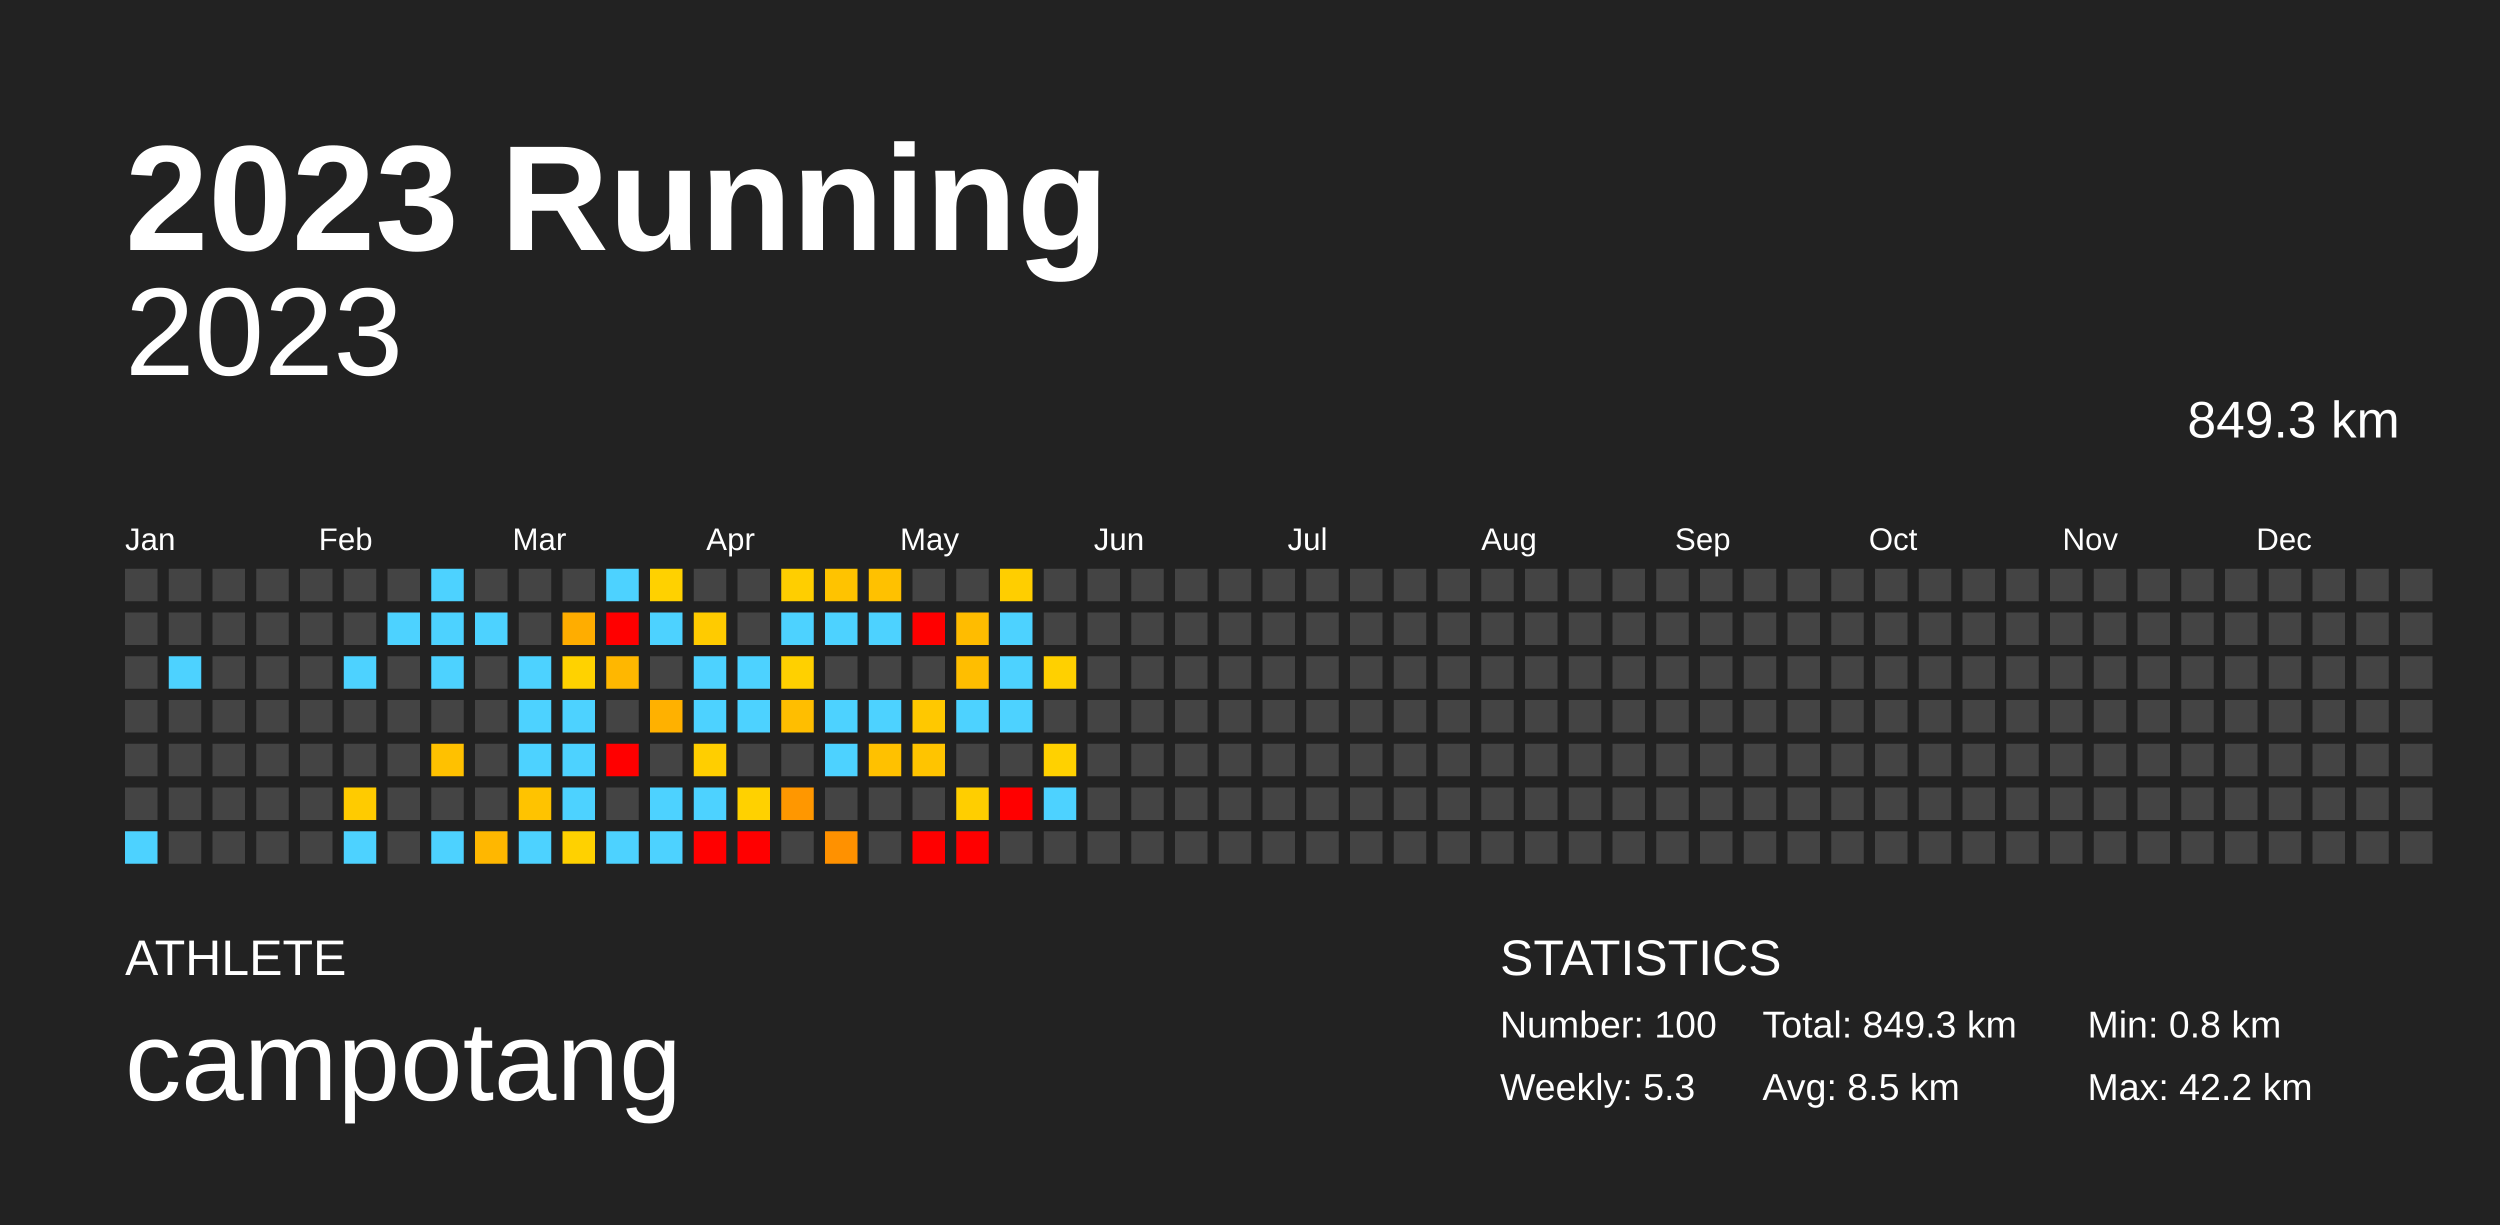
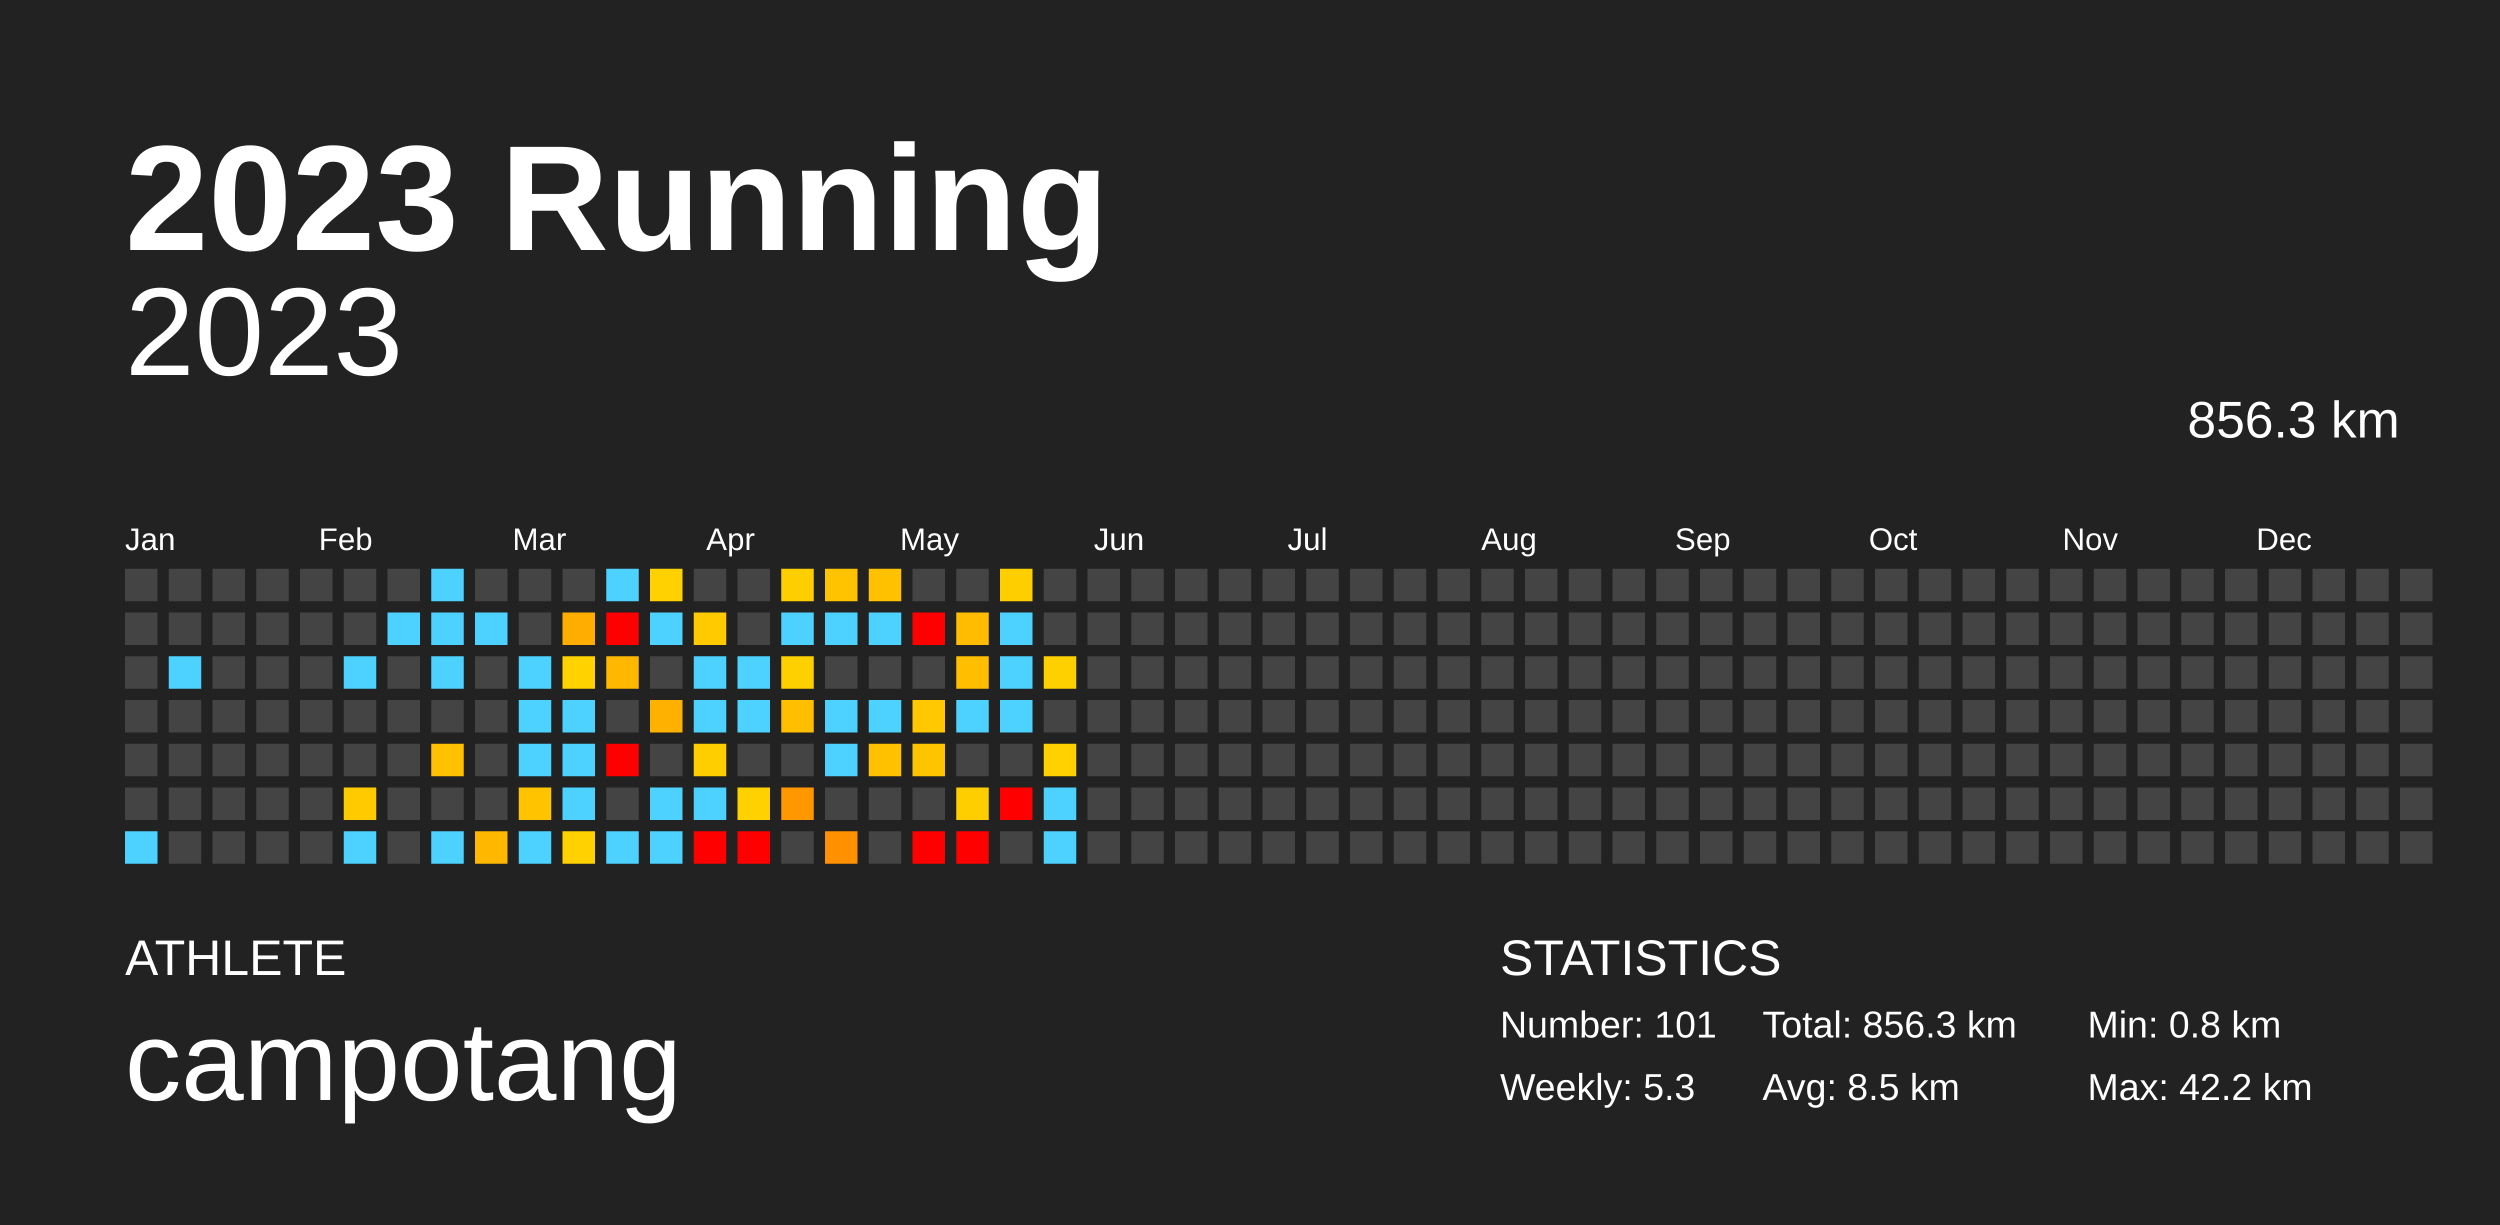
<svg xmlns="http://www.w3.org/2000/svg" baseProfile="full" height="98mm" version="1.1" viewBox="0,0,200,98" width="200mm">
  <defs />
  <rect fill="#222222" height="98" width="200" x="0" y="0" />
  <text fill="#FFFFFF" style="font-size:12px; font-family:Arial; font-weight:bold;" x="10" y="20">2023 Running</text>
  <text fill="#FFFFFF" style="font-size:4px; font-family:Arial" x="10" y="78">ATHLETE</text>
  <text fill="#FFFFFF" style="font-size:9px; font-family:Arial" x="10" y="88">campotang</text>
  <text fill="#FFFFFF" style="font-size:4px; font-family:Arial" x="120" y="78">STATISTICS</text>
-   <text fill="#FFFFFF" style="font-size:3px; font-family:Arial" x="120" y="83">Number: 100</text>
+   <text fill="#FFFFFF" style="font-size:3px; font-family:Arial" x="120" y="83">Number: 101</text>
  <text fill="#FFFFFF" style="font-size:3px; font-family:Arial" x="120" y="88">Weekly: 5.3</text>
-   <text fill="#FFFFFF" style="font-size:3px; font-family:Arial" x="141" y="83">Total: 849.3 km</text>
+   <text fill="#FFFFFF" style="font-size:3px; font-family:Arial" x="141" y="83">Total: 856.3 km</text>
  <text fill="#FFFFFF" style="font-size:3px; font-family:Arial" x="141" y="88">Avg: 8.5 km</text>
  <text fill="#FFFFFF" style="font-size:3px; font-family:Arial" x="167" y="83">Min: 0.8 km</text>
  <text fill="#FFFFFF" style="font-size:3px; font-family:Arial" x="167" y="88">Max: 42.2 km</text>
  <text alignment-baseline="hanging" fill="#FFFFFF" style="font-size:10.0px; font-family:Arial;" x="10" y="30">2023</text>
-   <text alignment-baseline="hanging" fill="#FFFFFF" style="font-size:4.125px; font-family:Arial;" x="175" y="35">849.3 km</text>
+   <text alignment-baseline="hanging" fill="#FFFFFF" style="font-size:4.125px; font-family:Arial;" x="175" y="35">856.3 km</text>
  <text fill="#FFFFFF" style="font-size:2.5px; font-family:Arial" x="10.0" y="44">Jan</text>
  <text fill="#FFFFFF" style="font-size:2.5px; font-family:Arial" x="25.5" y="44">Feb</text>
  <text fill="#FFFFFF" style="font-size:2.5px; font-family:Arial" x="41.0" y="44">Mar</text>
  <text fill="#FFFFFF" style="font-size:2.5px; font-family:Arial" x="56.5" y="44">Apr</text>
  <text fill="#FFFFFF" style="font-size:2.5px; font-family:Arial" x="72.0" y="44">May</text>
  <text fill="#FFFFFF" style="font-size:2.5px; font-family:Arial" x="87.5" y="44">Jun</text>
  <text fill="#FFFFFF" style="font-size:2.5px; font-family:Arial" x="103.0" y="44">Jul</text>
  <text fill="#FFFFFF" style="font-size:2.5px; font-family:Arial" x="118.5" y="44">Aug</text>
  <text fill="#FFFFFF" style="font-size:2.5px; font-family:Arial" x="134.0" y="44">Sep</text>
  <text fill="#FFFFFF" style="font-size:2.5px; font-family:Arial" x="149.5" y="44">Oct</text>
  <text fill="#FFFFFF" style="font-size:2.5px; font-family:Arial" x="165.0" y="44">Nov</text>
  <text fill="#FFFFFF" style="font-size:2.5px; font-family:Arial" x="180.5" y="44">Dec</text>
  <rect fill="#444444" height="2.6" width="2.6" x="10.0" y="45.5" />
  <rect fill="#444444" height="2.6" width="2.6" x="10.0" y="49.0" />
  <rect fill="#444444" height="2.6" width="2.6" x="10.0" y="52.5" />
  <rect fill="#444444" height="2.6" width="2.6" x="10.0" y="56.0" />
  <rect fill="#444444" height="2.6" width="2.6" x="10.0" y="59.5" />
  <rect fill="#444444" height="2.6" width="2.6" x="10.0" y="63.0" />
  <rect fill="#4dd2ff" height="2.6" width="2.6" x="10.0" y="66.5" />
  <rect fill="#444444" height="2.6" width="2.6" x="13.5" y="45.5" />
  <rect fill="#444444" height="2.6" width="2.6" x="13.5" y="49.0" />
  <rect fill="#4dd2ff" height="2.6" width="2.6" x="13.5" y="52.5" />
  <rect fill="#444444" height="2.6" width="2.6" x="13.5" y="56.0" />
  <rect fill="#444444" height="2.6" width="2.6" x="13.5" y="59.5" />
  <rect fill="#444444" height="2.6" width="2.6" x="13.5" y="63.0" />
  <rect fill="#444444" height="2.6" width="2.6" x="13.5" y="66.5" />
  <rect fill="#444444" height="2.6" width="2.6" x="17.0" y="45.5" />
  <rect fill="#444444" height="2.6" width="2.6" x="17.0" y="49.0" />
  <rect fill="#444444" height="2.6" width="2.6" x="17.0" y="52.5" />
  <rect fill="#444444" height="2.6" width="2.6" x="17.0" y="56.0" />
  <rect fill="#444444" height="2.6" width="2.6" x="17.0" y="59.5" />
  <rect fill="#444444" height="2.6" width="2.6" x="17.0" y="63.0" />
  <rect fill="#444444" height="2.6" width="2.6" x="17.0" y="66.5" />
  <rect fill="#444444" height="2.6" width="2.6" x="20.5" y="45.5" />
  <rect fill="#444444" height="2.6" width="2.6" x="20.5" y="49.0" />
  <rect fill="#444444" height="2.6" width="2.6" x="20.5" y="52.5" />
  <rect fill="#444444" height="2.6" width="2.6" x="20.5" y="56.0" />
  <rect fill="#444444" height="2.6" width="2.6" x="20.5" y="59.5" />
  <rect fill="#444444" height="2.6" width="2.6" x="20.5" y="63.0" />
  <rect fill="#444444" height="2.6" width="2.6" x="20.5" y="66.5" />
  <rect fill="#444444" height="2.6" width="2.6" x="24.0" y="45.5" />
  <rect fill="#444444" height="2.6" width="2.6" x="24.0" y="49.0" />
  <rect fill="#444444" height="2.6" width="2.6" x="24.0" y="52.5" />
  <rect fill="#444444" height="2.6" width="2.6" x="24.0" y="56.0" />
  <rect fill="#444444" height="2.6" width="2.6" x="24.0" y="59.5" />
  <rect fill="#444444" height="2.6" width="2.6" x="24.0" y="63.0" />
  <rect fill="#444444" height="2.6" width="2.6" x="24.0" y="66.5" />
  <rect fill="#444444" height="2.6" width="2.6" x="27.5" y="45.5" />
  <rect fill="#444444" height="2.6" width="2.6" x="27.5" y="49.0" />
  <rect fill="#4dd2ff" height="2.6" width="2.6" x="27.5" y="52.5" />
  <rect fill="#444444" height="2.6" width="2.6" x="27.5" y="56.0" />
  <rect fill="#444444" height="2.6" width="2.6" x="27.5" y="59.5" />
  <rect fill="#ffcb00" height="2.6" width="2.6" x="27.5" y="63.0" />
  <rect fill="#4dd2ff" height="2.6" width="2.6" x="27.5" y="66.5" />
  <rect fill="#444444" height="2.6" width="2.6" x="31.0" y="45.5" />
  <rect fill="#4dd2ff" height="2.6" width="2.6" x="31.0" y="49.0" />
  <rect fill="#444444" height="2.6" width="2.6" x="31.0" y="52.5" />
  <rect fill="#444444" height="2.6" width="2.6" x="31.0" y="56.0" />
  <rect fill="#444444" height="2.6" width="2.6" x="31.0" y="59.5" />
  <rect fill="#444444" height="2.6" width="2.6" x="31.0" y="63.0" />
  <rect fill="#444444" height="2.6" width="2.6" x="31.0" y="66.5" />
  <rect fill="#4dd2ff" height="2.6" width="2.6" x="34.5" y="45.5" />
  <rect fill="#4dd2ff" height="2.6" width="2.6" x="34.5" y="49.0" />
  <rect fill="#4dd2ff" height="2.6" width="2.6" x="34.5" y="52.5" />
  <rect fill="#444444" height="2.6" width="2.6" x="34.5" y="56.0" />
  <rect fill="#ffc100" height="2.6" width="2.6" x="34.5" y="59.5" />
  <rect fill="#444444" height="2.6" width="2.6" x="34.5" y="63.0" />
  <rect fill="#4dd2ff" height="2.6" width="2.6" x="34.5" y="66.5" />
  <rect fill="#444444" height="2.6" width="2.6" x="38.0" y="45.5" />
  <rect fill="#4dd2ff" height="2.6" width="2.6" x="38.0" y="49.0" />
  <rect fill="#444444" height="2.6" width="2.6" x="38.0" y="52.5" />
  <rect fill="#444444" height="2.6" width="2.6" x="38.0" y="56.0" />
  <rect fill="#444444" height="2.6" width="2.6" x="38.0" y="59.5" />
  <rect fill="#444444" height="2.6" width="2.6" x="38.0" y="63.0" />
  <rect fill="#ffb700" height="2.6" width="2.6" x="38.0" y="66.5" />
  <rect fill="#444444" height="2.6" width="2.6" x="41.5" y="45.5" />
  <rect fill="#444444" height="2.6" width="2.6" x="41.5" y="49.0" />
  <rect fill="#4dd2ff" height="2.6" width="2.6" x="41.5" y="52.5" />
  <rect fill="#4dd2ff" height="2.6" width="2.6" x="41.5" y="56.0" />
  <rect fill="#4dd2ff" height="2.6" width="2.6" x="41.5" y="59.5" />
  <rect fill="#ffc300" height="2.6" width="2.6" x="41.5" y="63.0" />
  <rect fill="#4dd2ff" height="2.6" width="2.6" x="41.5" y="66.5" />
  <rect fill="#444444" height="2.6" width="2.6" x="45.0" y="45.5" />
  <rect fill="#ffad00" height="2.6" width="2.6" x="45.0" y="49.0" />
  <rect fill="#ffd200" height="2.6" width="2.6" x="45.0" y="52.5" />
  <rect fill="#4dd2ff" height="2.6" width="2.6" x="45.0" y="56.0" />
  <rect fill="#4dd2ff" height="2.6" width="2.6" x="45.0" y="59.5" />
  <rect fill="#4dd2ff" height="2.6" width="2.6" x="45.0" y="63.0" />
  <rect fill="#ffd100" height="2.6" width="2.6" x="45.0" y="66.5" />
  <rect fill="#4dd2ff" height="2.6" width="2.6" x="48.5" y="45.5" />
  <rect fill="red" height="2.6" width="2.6" x="48.5" y="49.0" />
  <rect fill="#ffb700" height="2.6" width="2.6" x="48.5" y="52.5" />
  <rect fill="#444444" height="2.6" width="2.6" x="48.5" y="56.0" />
  <rect fill="red" height="2.6" width="2.6" x="48.5" y="59.5" />
  <rect fill="#444444" height="2.6" width="2.6" x="48.5" y="63.0" />
  <rect fill="#4dd2ff" height="2.6" width="2.6" x="48.5" y="66.5" />
  <rect fill="#ffd100" height="2.6" width="2.6" x="52.0" y="45.5" />
  <rect fill="#4dd2ff" height="2.6" width="2.6" x="52.0" y="49.0" />
  <rect fill="#444444" height="2.6" width="2.6" x="52.0" y="52.5" />
  <rect fill="#ffb100" height="2.6" width="2.6" x="52.0" y="56.0" />
  <rect fill="#444444" height="2.6" width="2.6" x="52.0" y="59.5" />
  <rect fill="#4dd2ff" height="2.6" width="2.6" x="52.0" y="63.0" />
  <rect fill="#4dd2ff" height="2.6" width="2.6" x="52.0" y="66.5" />
  <rect fill="#444444" height="2.6" width="2.6" x="55.5" y="45.5" />
  <rect fill="#ffcb00" height="2.6" width="2.6" x="55.5" y="49.0" />
  <rect fill="#4dd2ff" height="2.6" width="2.6" x="55.5" y="52.5" />
  <rect fill="#4dd2ff" height="2.6" width="2.6" x="55.5" y="56.0" />
  <rect fill="#ffce00" height="2.6" width="2.6" x="55.5" y="59.5" />
  <rect fill="#4dd2ff" height="2.6" width="2.6" x="55.5" y="63.0" />
  <rect fill="red" height="2.6" width="2.6" x="55.5" y="66.5" />
  <rect fill="#444444" height="2.6" width="2.6" x="59.0" y="45.5" />
  <rect fill="#444444" height="2.6" width="2.6" x="59.0" y="49.0" />
  <rect fill="#4dd2ff" height="2.6" width="2.6" x="59.0" y="52.5" />
  <rect fill="#4dd2ff" height="2.6" width="2.6" x="59.0" y="56.0" />
  <rect fill="#444444" height="2.6" width="2.6" x="59.0" y="59.5" />
  <rect fill="#ffd100" height="2.6" width="2.6" x="59.0" y="63.0" />
  <rect fill="red" height="2.6" width="2.6" x="59.0" y="66.5" />
  <rect fill="#ffce00" height="2.6" width="2.6" x="62.5" y="45.5" />
  <rect fill="#4dd2ff" height="2.6" width="2.6" x="62.5" y="49.0" />
  <rect fill="#ffd000" height="2.6" width="2.6" x="62.5" y="52.5" />
  <rect fill="#ffbe00" height="2.6" width="2.6" x="62.5" y="56.0" />
  <rect fill="#444444" height="2.6" width="2.6" x="62.5" y="59.5" />
  <rect fill="#ff9700" height="2.6" width="2.6" x="62.5" y="63.0" />
  <rect fill="#444444" height="2.6" width="2.6" x="62.5" y="66.5" />
  <rect fill="#ffc300" height="2.6" width="2.6" x="66.0" y="45.5" />
  <rect fill="#4dd2ff" height="2.6" width="2.6" x="66.0" y="49.0" />
  <rect fill="#444444" height="2.6" width="2.6" x="66.0" y="52.5" />
  <rect fill="#4dd2ff" height="2.6" width="2.6" x="66.0" y="56.0" />
  <rect fill="#4dd2ff" height="2.6" width="2.6" x="66.0" y="59.5" />
  <rect fill="#444444" height="2.6" width="2.6" x="66.0" y="63.0" />
  <rect fill="#ff9100" height="2.6" width="2.6" x="66.0" y="66.5" />
  <rect fill="#ffc100" height="2.6" width="2.6" x="69.5" y="45.5" />
  <rect fill="#4dd2ff" height="2.6" width="2.6" x="69.5" y="49.0" />
  <rect fill="#444444" height="2.6" width="2.6" x="69.5" y="52.5" />
  <rect fill="#4dd2ff" height="2.6" width="2.6" x="69.5" y="56.0" />
  <rect fill="#ffc100" height="2.6" width="2.6" x="69.5" y="59.5" />
  <rect fill="#444444" height="2.6" width="2.6" x="69.5" y="63.0" />
  <rect fill="#444444" height="2.6" width="2.6" x="69.5" y="66.5" />
  <rect fill="#444444" height="2.6" width="2.6" x="73.0" y="45.5" />
  <rect fill="red" height="2.6" width="2.6" x="73.0" y="49.0" />
  <rect fill="#444444" height="2.6" width="2.6" x="73.0" y="52.5" />
  <rect fill="#ffc800" height="2.6" width="2.6" x="73.0" y="56.0" />
  <rect fill="#ffc400" height="2.6" width="2.6" x="73.0" y="59.5" />
  <rect fill="#444444" height="2.6" width="2.6" x="73.0" y="63.0" />
  <rect fill="red" height="2.6" width="2.6" x="73.0" y="66.5" />
  <rect fill="#444444" height="2.6" width="2.6" x="76.5" y="45.5" />
  <rect fill="#ffbc00" height="2.6" width="2.6" x="76.5" y="49.0" />
  <rect fill="#ffbe00" height="2.6" width="2.6" x="76.5" y="52.5" />
  <rect fill="#4dd2ff" height="2.6" width="2.6" x="76.5" y="56.0" />
  <rect fill="#444444" height="2.6" width="2.6" x="76.5" y="59.5" />
  <rect fill="#ffce00" height="2.6" width="2.6" x="76.5" y="63.0" />
  <rect fill="red" height="2.6" width="2.6" x="76.5" y="66.5" />
  <rect fill="#ffce00" height="2.6" width="2.6" x="80.0" y="45.5" />
  <rect fill="#4dd2ff" height="2.6" width="2.6" x="80.0" y="49.0" />
  <rect fill="#4dd2ff" height="2.6" width="2.6" x="80.0" y="52.5" />
  <rect fill="#4dd2ff" height="2.6" width="2.6" x="80.0" y="56.0" />
  <rect fill="#444444" height="2.6" width="2.6" x="80.0" y="59.5" />
  <rect fill="red" height="2.6" width="2.6" x="80.0" y="63.0" />
  <rect fill="#444444" height="2.6" width="2.6" x="80.0" y="66.5" />
  <rect fill="#444444" height="2.6" width="2.6" x="83.5" y="45.5" />
  <rect fill="#444444" height="2.6" width="2.6" x="83.5" y="49.0" />
  <rect fill="#ffd000" height="2.6" width="2.6" x="83.5" y="52.5" />
  <rect fill="#444444" height="2.6" width="2.6" x="83.5" y="56.0" />
  <rect fill="#ffd100" height="2.6" width="2.6" x="83.5" y="59.5" />
  <rect fill="#4dd2ff" height="2.6" width="2.6" x="83.5" y="63.0" />
-   <rect fill="#444444" height="2.6" width="2.6" x="83.5" y="66.5" />
+   <rect fill="#4dd2ff" height="2.6" width="2.6" x="83.5" y="66.5" />
  <rect fill="#444444" height="2.6" width="2.6" x="87.0" y="45.5" />
  <rect fill="#444444" height="2.6" width="2.6" x="87.0" y="49.0" />
  <rect fill="#444444" height="2.6" width="2.6" x="87.0" y="52.5" />
  <rect fill="#444444" height="2.6" width="2.6" x="87.0" y="56.0" />
  <rect fill="#444444" height="2.6" width="2.6" x="87.0" y="59.5" />
  <rect fill="#444444" height="2.6" width="2.6" x="87.0" y="63.0" />
  <rect fill="#444444" height="2.6" width="2.6" x="87.0" y="66.5" />
  <rect fill="#444444" height="2.6" width="2.6" x="90.5" y="45.5" />
  <rect fill="#444444" height="2.6" width="2.6" x="90.5" y="49.0" />
  <rect fill="#444444" height="2.6" width="2.6" x="90.5" y="52.5" />
  <rect fill="#444444" height="2.6" width="2.6" x="90.5" y="56.0" />
  <rect fill="#444444" height="2.6" width="2.6" x="90.5" y="59.5" />
  <rect fill="#444444" height="2.6" width="2.6" x="90.5" y="63.0" />
  <rect fill="#444444" height="2.6" width="2.6" x="90.5" y="66.5" />
  <rect fill="#444444" height="2.6" width="2.6" x="94.0" y="45.5" />
  <rect fill="#444444" height="2.6" width="2.6" x="94.0" y="49.0" />
  <rect fill="#444444" height="2.6" width="2.6" x="94.0" y="52.5" />
  <rect fill="#444444" height="2.6" width="2.6" x="94.0" y="56.0" />
  <rect fill="#444444" height="2.6" width="2.6" x="94.0" y="59.5" />
  <rect fill="#444444" height="2.6" width="2.6" x="94.0" y="63.0" />
  <rect fill="#444444" height="2.6" width="2.6" x="94.0" y="66.5" />
  <rect fill="#444444" height="2.6" width="2.6" x="97.5" y="45.5" />
  <rect fill="#444444" height="2.6" width="2.6" x="97.5" y="49.0" />
  <rect fill="#444444" height="2.6" width="2.6" x="97.5" y="52.5" />
  <rect fill="#444444" height="2.6" width="2.6" x="97.5" y="56.0" />
  <rect fill="#444444" height="2.6" width="2.6" x="97.5" y="59.5" />
  <rect fill="#444444" height="2.6" width="2.6" x="97.5" y="63.0" />
  <rect fill="#444444" height="2.6" width="2.6" x="97.5" y="66.5" />
  <rect fill="#444444" height="2.6" width="2.6" x="101.0" y="45.5" />
  <rect fill="#444444" height="2.6" width="2.6" x="101.0" y="49.0" />
  <rect fill="#444444" height="2.6" width="2.6" x="101.0" y="52.5" />
  <rect fill="#444444" height="2.6" width="2.6" x="101.0" y="56.0" />
  <rect fill="#444444" height="2.6" width="2.6" x="101.0" y="59.5" />
  <rect fill="#444444" height="2.6" width="2.6" x="101.0" y="63.0" />
  <rect fill="#444444" height="2.6" width="2.6" x="101.0" y="66.5" />
  <rect fill="#444444" height="2.6" width="2.6" x="104.5" y="45.5" />
  <rect fill="#444444" height="2.6" width="2.6" x="104.5" y="49.0" />
  <rect fill="#444444" height="2.6" width="2.6" x="104.5" y="52.5" />
  <rect fill="#444444" height="2.6" width="2.6" x="104.5" y="56.0" />
  <rect fill="#444444" height="2.6" width="2.6" x="104.5" y="59.5" />
  <rect fill="#444444" height="2.6" width="2.6" x="104.5" y="63.0" />
  <rect fill="#444444" height="2.6" width="2.6" x="104.5" y="66.5" />
  <rect fill="#444444" height="2.6" width="2.6" x="108.0" y="45.5" />
  <rect fill="#444444" height="2.6" width="2.6" x="108.0" y="49.0" />
  <rect fill="#444444" height="2.6" width="2.6" x="108.0" y="52.5" />
  <rect fill="#444444" height="2.6" width="2.6" x="108.0" y="56.0" />
  <rect fill="#444444" height="2.6" width="2.6" x="108.0" y="59.5" />
  <rect fill="#444444" height="2.6" width="2.6" x="108.0" y="63.0" />
  <rect fill="#444444" height="2.6" width="2.6" x="108.0" y="66.5" />
  <rect fill="#444444" height="2.6" width="2.6" x="111.5" y="45.5" />
  <rect fill="#444444" height="2.6" width="2.6" x="111.5" y="49.0" />
  <rect fill="#444444" height="2.6" width="2.6" x="111.5" y="52.5" />
  <rect fill="#444444" height="2.6" width="2.6" x="111.5" y="56.0" />
  <rect fill="#444444" height="2.6" width="2.6" x="111.5" y="59.5" />
  <rect fill="#444444" height="2.6" width="2.6" x="111.5" y="63.0" />
  <rect fill="#444444" height="2.6" width="2.6" x="111.5" y="66.5" />
  <rect fill="#444444" height="2.6" width="2.6" x="115.0" y="45.5" />
  <rect fill="#444444" height="2.6" width="2.6" x="115.0" y="49.0" />
  <rect fill="#444444" height="2.6" width="2.6" x="115.0" y="52.5" />
  <rect fill="#444444" height="2.6" width="2.6" x="115.0" y="56.0" />
  <rect fill="#444444" height="2.6" width="2.6" x="115.0" y="59.5" />
  <rect fill="#444444" height="2.6" width="2.6" x="115.0" y="63.0" />
  <rect fill="#444444" height="2.6" width="2.6" x="115.0" y="66.5" />
  <rect fill="#444444" height="2.6" width="2.6" x="118.5" y="45.5" />
  <rect fill="#444444" height="2.6" width="2.6" x="118.5" y="49.0" />
  <rect fill="#444444" height="2.6" width="2.6" x="118.5" y="52.5" />
  <rect fill="#444444" height="2.6" width="2.6" x="118.5" y="56.0" />
  <rect fill="#444444" height="2.6" width="2.6" x="118.5" y="59.5" />
  <rect fill="#444444" height="2.6" width="2.6" x="118.5" y="63.0" />
  <rect fill="#444444" height="2.6" width="2.6" x="118.5" y="66.5" />
  <rect fill="#444444" height="2.6" width="2.6" x="122.0" y="45.5" />
  <rect fill="#444444" height="2.6" width="2.6" x="122.0" y="49.0" />
  <rect fill="#444444" height="2.6" width="2.6" x="122.0" y="52.5" />
  <rect fill="#444444" height="2.6" width="2.6" x="122.0" y="56.0" />
  <rect fill="#444444" height="2.6" width="2.6" x="122.0" y="59.5" />
  <rect fill="#444444" height="2.6" width="2.6" x="122.0" y="63.0" />
  <rect fill="#444444" height="2.6" width="2.6" x="122.0" y="66.5" />
  <rect fill="#444444" height="2.6" width="2.6" x="125.5" y="45.5" />
  <rect fill="#444444" height="2.6" width="2.6" x="125.5" y="49.0" />
  <rect fill="#444444" height="2.6" width="2.6" x="125.5" y="52.5" />
  <rect fill="#444444" height="2.6" width="2.6" x="125.5" y="56.0" />
  <rect fill="#444444" height="2.6" width="2.6" x="125.5" y="59.5" />
  <rect fill="#444444" height="2.6" width="2.6" x="125.5" y="63.0" />
  <rect fill="#444444" height="2.6" width="2.6" x="125.5" y="66.5" />
  <rect fill="#444444" height="2.6" width="2.6" x="129.0" y="45.5" />
  <rect fill="#444444" height="2.6" width="2.6" x="129.0" y="49.0" />
  <rect fill="#444444" height="2.6" width="2.6" x="129.0" y="52.5" />
  <rect fill="#444444" height="2.6" width="2.6" x="129.0" y="56.0" />
  <rect fill="#444444" height="2.6" width="2.6" x="129.0" y="59.5" />
  <rect fill="#444444" height="2.6" width="2.6" x="129.0" y="63.0" />
  <rect fill="#444444" height="2.6" width="2.6" x="129.0" y="66.5" />
  <rect fill="#444444" height="2.6" width="2.6" x="132.5" y="45.5" />
  <rect fill="#444444" height="2.6" width="2.6" x="132.5" y="49.0" />
  <rect fill="#444444" height="2.6" width="2.6" x="132.5" y="52.5" />
  <rect fill="#444444" height="2.6" width="2.6" x="132.5" y="56.0" />
  <rect fill="#444444" height="2.6" width="2.6" x="132.5" y="59.5" />
  <rect fill="#444444" height="2.6" width="2.6" x="132.5" y="63.0" />
  <rect fill="#444444" height="2.6" width="2.6" x="132.5" y="66.5" />
  <rect fill="#444444" height="2.6" width="2.6" x="136.0" y="45.5" />
  <rect fill="#444444" height="2.6" width="2.6" x="136.0" y="49.0" />
  <rect fill="#444444" height="2.6" width="2.6" x="136.0" y="52.5" />
  <rect fill="#444444" height="2.6" width="2.6" x="136.0" y="56.0" />
  <rect fill="#444444" height="2.6" width="2.6" x="136.0" y="59.5" />
  <rect fill="#444444" height="2.6" width="2.6" x="136.0" y="63.0" />
  <rect fill="#444444" height="2.6" width="2.6" x="136.0" y="66.5" />
  <rect fill="#444444" height="2.6" width="2.6" x="139.5" y="45.5" />
  <rect fill="#444444" height="2.6" width="2.6" x="139.5" y="49.0" />
  <rect fill="#444444" height="2.6" width="2.6" x="139.5" y="52.5" />
  <rect fill="#444444" height="2.6" width="2.6" x="139.5" y="56.0" />
  <rect fill="#444444" height="2.6" width="2.6" x="139.5" y="59.5" />
  <rect fill="#444444" height="2.6" width="2.6" x="139.5" y="63.0" />
  <rect fill="#444444" height="2.6" width="2.6" x="139.5" y="66.5" />
  <rect fill="#444444" height="2.6" width="2.6" x="143.0" y="45.5" />
  <rect fill="#444444" height="2.6" width="2.6" x="143.0" y="49.0" />
  <rect fill="#444444" height="2.6" width="2.6" x="143.0" y="52.5" />
  <rect fill="#444444" height="2.6" width="2.6" x="143.0" y="56.0" />
  <rect fill="#444444" height="2.6" width="2.6" x="143.0" y="59.5" />
  <rect fill="#444444" height="2.6" width="2.6" x="143.0" y="63.0" />
  <rect fill="#444444" height="2.6" width="2.6" x="143.0" y="66.5" />
  <rect fill="#444444" height="2.6" width="2.6" x="146.5" y="45.5" />
  <rect fill="#444444" height="2.6" width="2.6" x="146.5" y="49.0" />
  <rect fill="#444444" height="2.6" width="2.6" x="146.5" y="52.5" />
  <rect fill="#444444" height="2.6" width="2.6" x="146.5" y="56.0" />
  <rect fill="#444444" height="2.6" width="2.6" x="146.5" y="59.5" />
  <rect fill="#444444" height="2.6" width="2.6" x="146.5" y="63.0" />
  <rect fill="#444444" height="2.6" width="2.6" x="146.5" y="66.5" />
  <rect fill="#444444" height="2.6" width="2.6" x="150.0" y="45.5" />
  <rect fill="#444444" height="2.6" width="2.6" x="150.0" y="49.0" />
  <rect fill="#444444" height="2.6" width="2.6" x="150.0" y="52.5" />
  <rect fill="#444444" height="2.6" width="2.6" x="150.0" y="56.0" />
  <rect fill="#444444" height="2.6" width="2.6" x="150.0" y="59.5" />
  <rect fill="#444444" height="2.6" width="2.6" x="150.0" y="63.0" />
  <rect fill="#444444" height="2.6" width="2.6" x="150.0" y="66.5" />
  <rect fill="#444444" height="2.6" width="2.6" x="153.5" y="45.5" />
  <rect fill="#444444" height="2.6" width="2.6" x="153.5" y="49.0" />
  <rect fill="#444444" height="2.6" width="2.6" x="153.5" y="52.5" />
  <rect fill="#444444" height="2.6" width="2.6" x="153.5" y="56.0" />
  <rect fill="#444444" height="2.6" width="2.6" x="153.5" y="59.5" />
  <rect fill="#444444" height="2.6" width="2.6" x="153.5" y="63.0" />
  <rect fill="#444444" height="2.6" width="2.6" x="153.5" y="66.5" />
  <rect fill="#444444" height="2.6" width="2.6" x="157.0" y="45.5" />
  <rect fill="#444444" height="2.6" width="2.6" x="157.0" y="49.0" />
  <rect fill="#444444" height="2.6" width="2.6" x="157.0" y="52.5" />
  <rect fill="#444444" height="2.6" width="2.6" x="157.0" y="56.0" />
  <rect fill="#444444" height="2.6" width="2.6" x="157.0" y="59.5" />
  <rect fill="#444444" height="2.6" width="2.6" x="157.0" y="63.0" />
  <rect fill="#444444" height="2.6" width="2.6" x="157.0" y="66.5" />
  <rect fill="#444444" height="2.6" width="2.6" x="160.5" y="45.5" />
  <rect fill="#444444" height="2.6" width="2.6" x="160.5" y="49.0" />
  <rect fill="#444444" height="2.6" width="2.6" x="160.5" y="52.5" />
  <rect fill="#444444" height="2.6" width="2.6" x="160.5" y="56.0" />
  <rect fill="#444444" height="2.6" width="2.6" x="160.5" y="59.5" />
  <rect fill="#444444" height="2.6" width="2.6" x="160.5" y="63.0" />
  <rect fill="#444444" height="2.6" width="2.6" x="160.5" y="66.5" />
  <rect fill="#444444" height="2.6" width="2.6" x="164.0" y="45.5" />
  <rect fill="#444444" height="2.6" width="2.6" x="164.0" y="49.0" />
  <rect fill="#444444" height="2.6" width="2.6" x="164.0" y="52.5" />
  <rect fill="#444444" height="2.6" width="2.6" x="164.0" y="56.0" />
  <rect fill="#444444" height="2.6" width="2.6" x="164.0" y="59.5" />
  <rect fill="#444444" height="2.6" width="2.6" x="164.0" y="63.0" />
  <rect fill="#444444" height="2.6" width="2.6" x="164.0" y="66.5" />
  <rect fill="#444444" height="2.6" width="2.6" x="167.5" y="45.5" />
  <rect fill="#444444" height="2.6" width="2.6" x="167.5" y="49.0" />
  <rect fill="#444444" height="2.6" width="2.6" x="167.5" y="52.5" />
  <rect fill="#444444" height="2.6" width="2.6" x="167.5" y="56.0" />
  <rect fill="#444444" height="2.6" width="2.6" x="167.5" y="59.5" />
  <rect fill="#444444" height="2.6" width="2.6" x="167.5" y="63.0" />
  <rect fill="#444444" height="2.6" width="2.6" x="167.5" y="66.5" />
  <rect fill="#444444" height="2.6" width="2.6" x="171.0" y="45.5" />
  <rect fill="#444444" height="2.6" width="2.6" x="171.0" y="49.0" />
  <rect fill="#444444" height="2.6" width="2.6" x="171.0" y="52.5" />
  <rect fill="#444444" height="2.6" width="2.6" x="171.0" y="56.0" />
  <rect fill="#444444" height="2.6" width="2.6" x="171.0" y="59.5" />
  <rect fill="#444444" height="2.6" width="2.6" x="171.0" y="63.0" />
  <rect fill="#444444" height="2.6" width="2.6" x="171.0" y="66.5" />
  <rect fill="#444444" height="2.6" width="2.6" x="174.5" y="45.5" />
  <rect fill="#444444" height="2.6" width="2.6" x="174.5" y="49.0" />
  <rect fill="#444444" height="2.6" width="2.6" x="174.5" y="52.5" />
  <rect fill="#444444" height="2.6" width="2.6" x="174.5" y="56.0" />
  <rect fill="#444444" height="2.6" width="2.6" x="174.5" y="59.5" />
  <rect fill="#444444" height="2.6" width="2.6" x="174.5" y="63.0" />
  <rect fill="#444444" height="2.6" width="2.6" x="174.5" y="66.5" />
  <rect fill="#444444" height="2.6" width="2.6" x="178.0" y="45.5" />
  <rect fill="#444444" height="2.6" width="2.6" x="178.0" y="49.0" />
  <rect fill="#444444" height="2.6" width="2.6" x="178.0" y="52.5" />
  <rect fill="#444444" height="2.6" width="2.6" x="178.0" y="56.0" />
  <rect fill="#444444" height="2.6" width="2.6" x="178.0" y="59.5" />
  <rect fill="#444444" height="2.6" width="2.6" x="178.0" y="63.0" />
  <rect fill="#444444" height="2.6" width="2.6" x="178.0" y="66.5" />
  <rect fill="#444444" height="2.6" width="2.6" x="181.5" y="45.5" />
  <rect fill="#444444" height="2.6" width="2.6" x="181.5" y="49.0" />
  <rect fill="#444444" height="2.6" width="2.6" x="181.5" y="52.5" />
  <rect fill="#444444" height="2.6" width="2.6" x="181.5" y="56.0" />
  <rect fill="#444444" height="2.6" width="2.6" x="181.5" y="59.5" />
  <rect fill="#444444" height="2.6" width="2.6" x="181.5" y="63.0" />
  <rect fill="#444444" height="2.6" width="2.6" x="181.5" y="66.5" />
  <rect fill="#444444" height="2.6" width="2.6" x="185.0" y="45.5" />
  <rect fill="#444444" height="2.6" width="2.6" x="185.0" y="49.0" />
  <rect fill="#444444" height="2.6" width="2.6" x="185.0" y="52.5" />
  <rect fill="#444444" height="2.6" width="2.6" x="185.0" y="56.0" />
  <rect fill="#444444" height="2.6" width="2.6" x="185.0" y="59.5" />
  <rect fill="#444444" height="2.6" width="2.6" x="185.0" y="63.0" />
  <rect fill="#444444" height="2.6" width="2.6" x="185.0" y="66.5" />
  <rect fill="#444444" height="2.6" width="2.6" x="188.5" y="45.5" />
  <rect fill="#444444" height="2.6" width="2.6" x="188.5" y="49.0" />
  <rect fill="#444444" height="2.6" width="2.6" x="188.5" y="52.5" />
  <rect fill="#444444" height="2.6" width="2.6" x="188.5" y="56.0" />
  <rect fill="#444444" height="2.6" width="2.6" x="188.5" y="59.5" />
  <rect fill="#444444" height="2.6" width="2.6" x="188.5" y="63.0" />
  <rect fill="#444444" height="2.6" width="2.6" x="188.5" y="66.5" />
  <rect fill="#444444" height="2.6" width="2.6" x="192.0" y="45.5" />
  <rect fill="#444444" height="2.6" width="2.6" x="192.0" y="49.0" />
  <rect fill="#444444" height="2.6" width="2.6" x="192.0" y="52.5" />
  <rect fill="#444444" height="2.6" width="2.6" x="192.0" y="56.0" />
  <rect fill="#444444" height="2.6" width="2.6" x="192.0" y="59.5" />
  <rect fill="#444444" height="2.6" width="2.6" x="192.0" y="63.0" />
  <rect fill="#444444" height="2.6" width="2.6" x="192.0" y="66.5" />
</svg>
